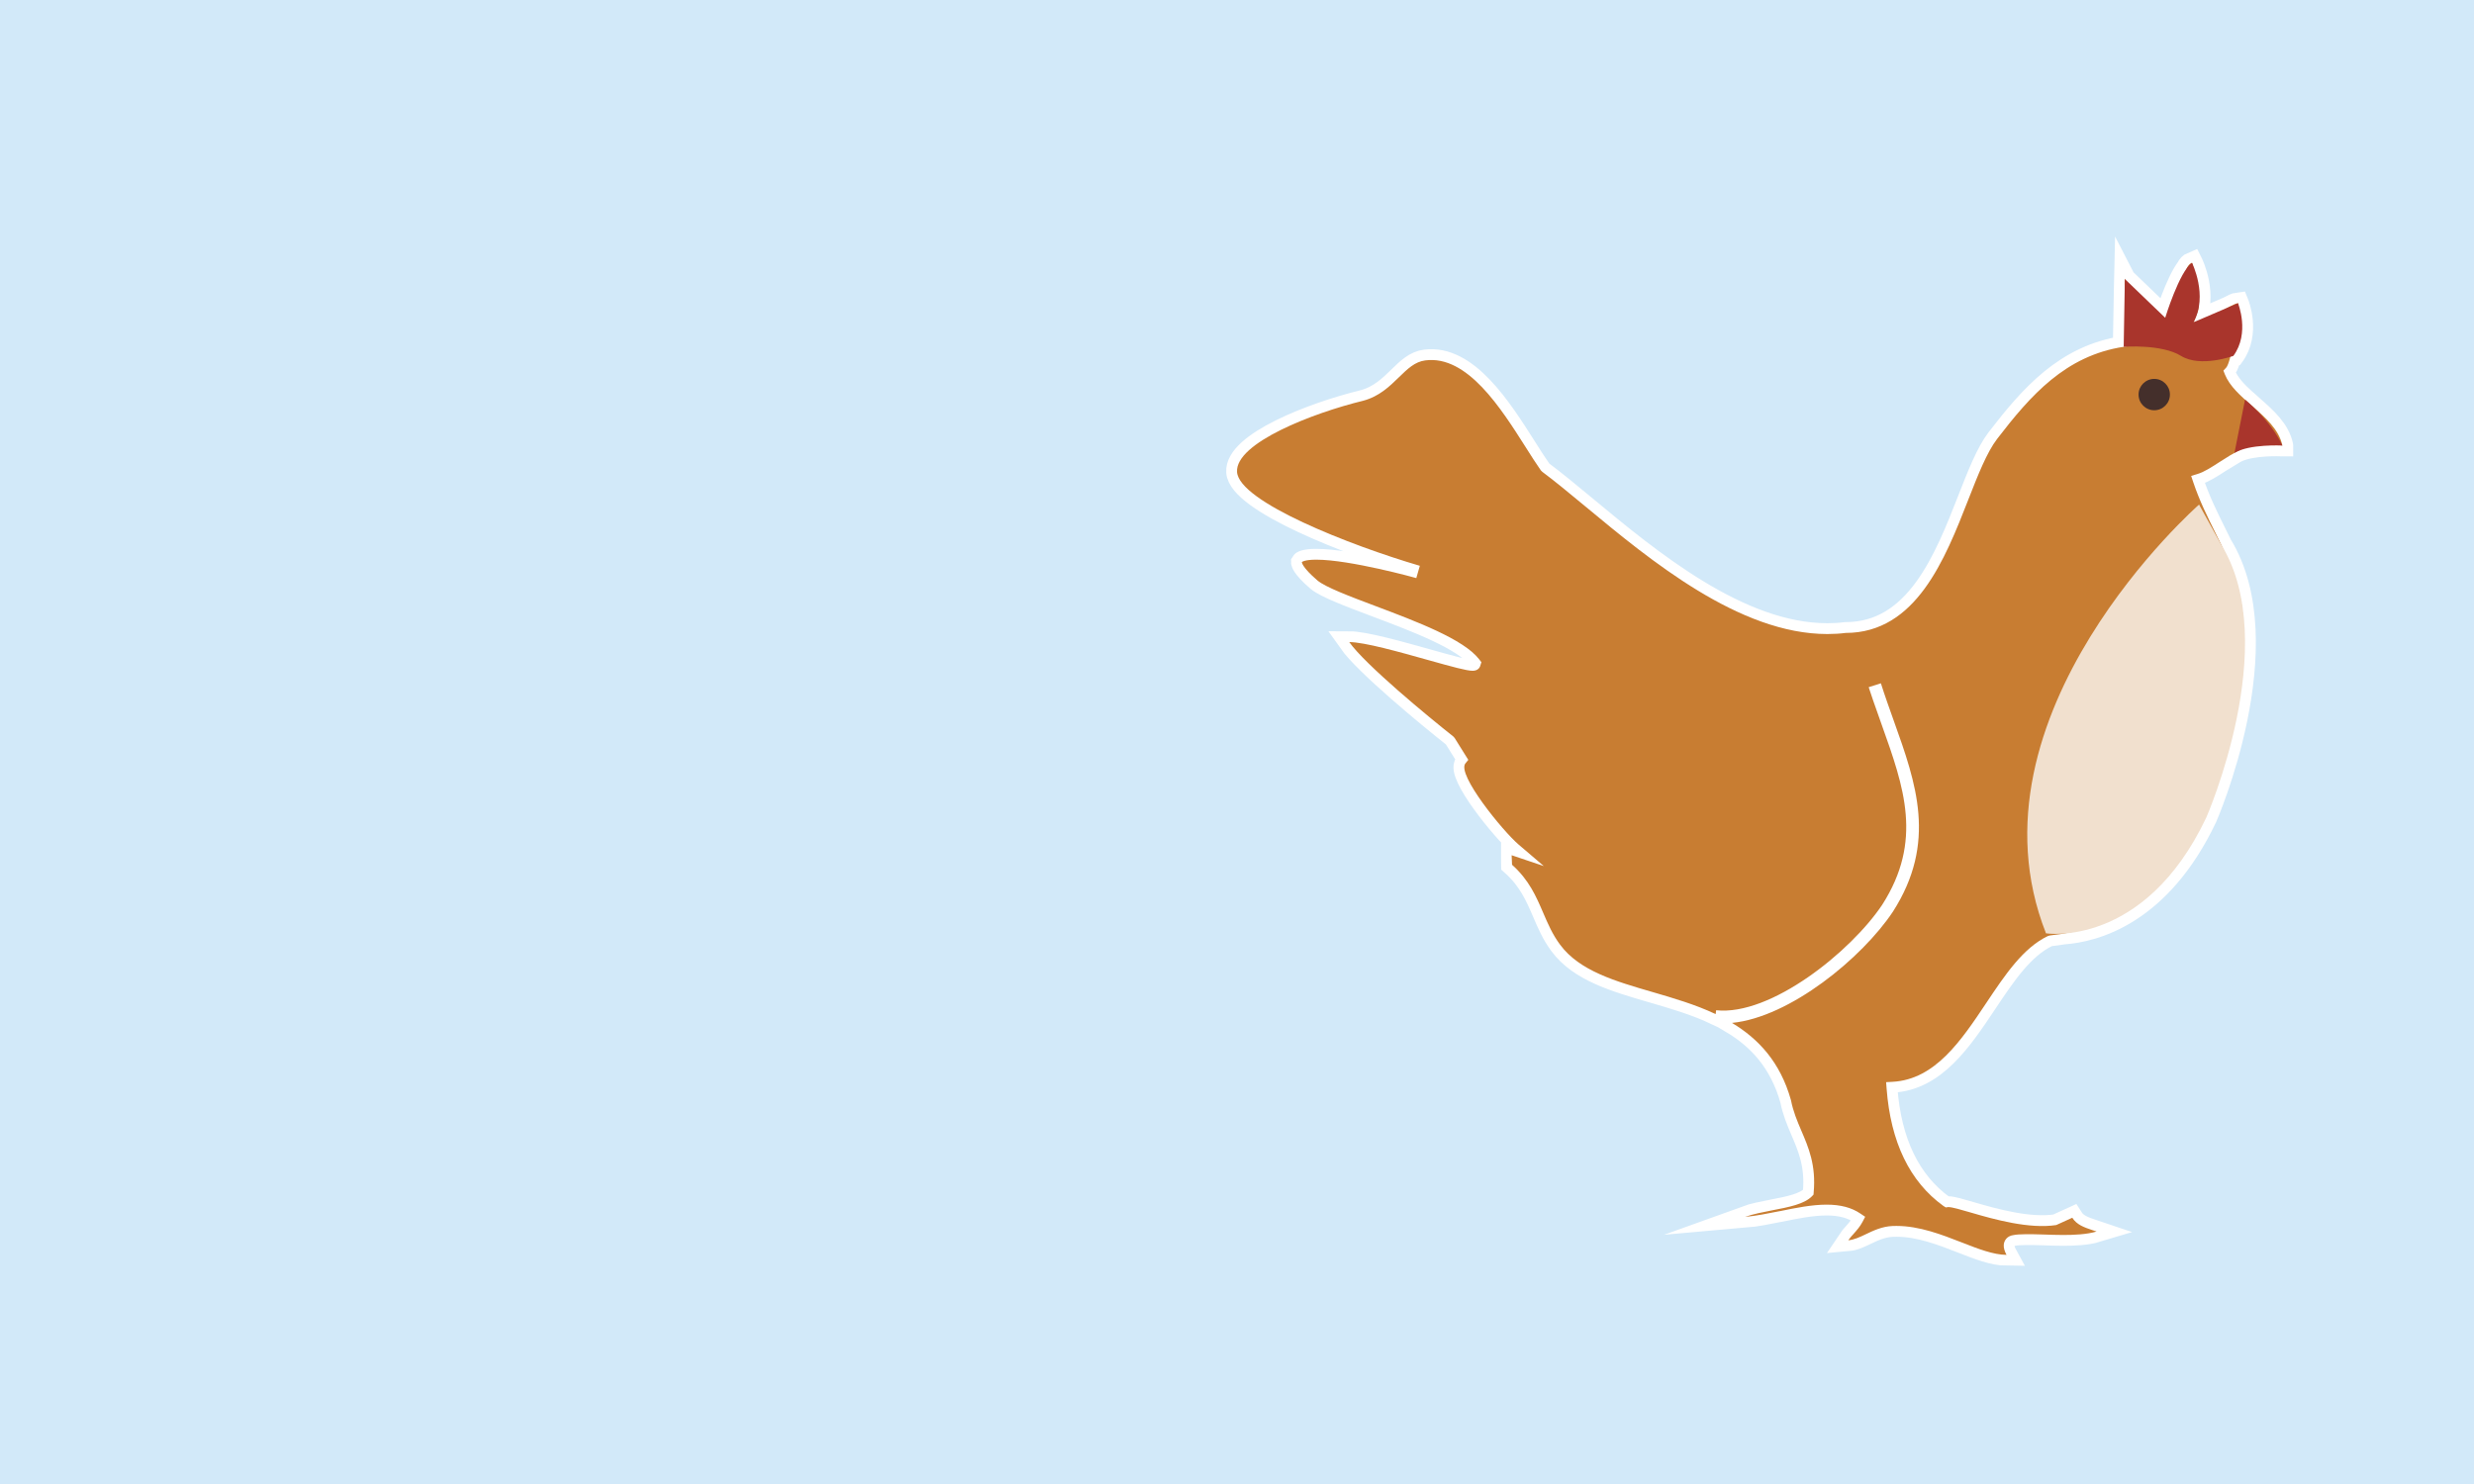
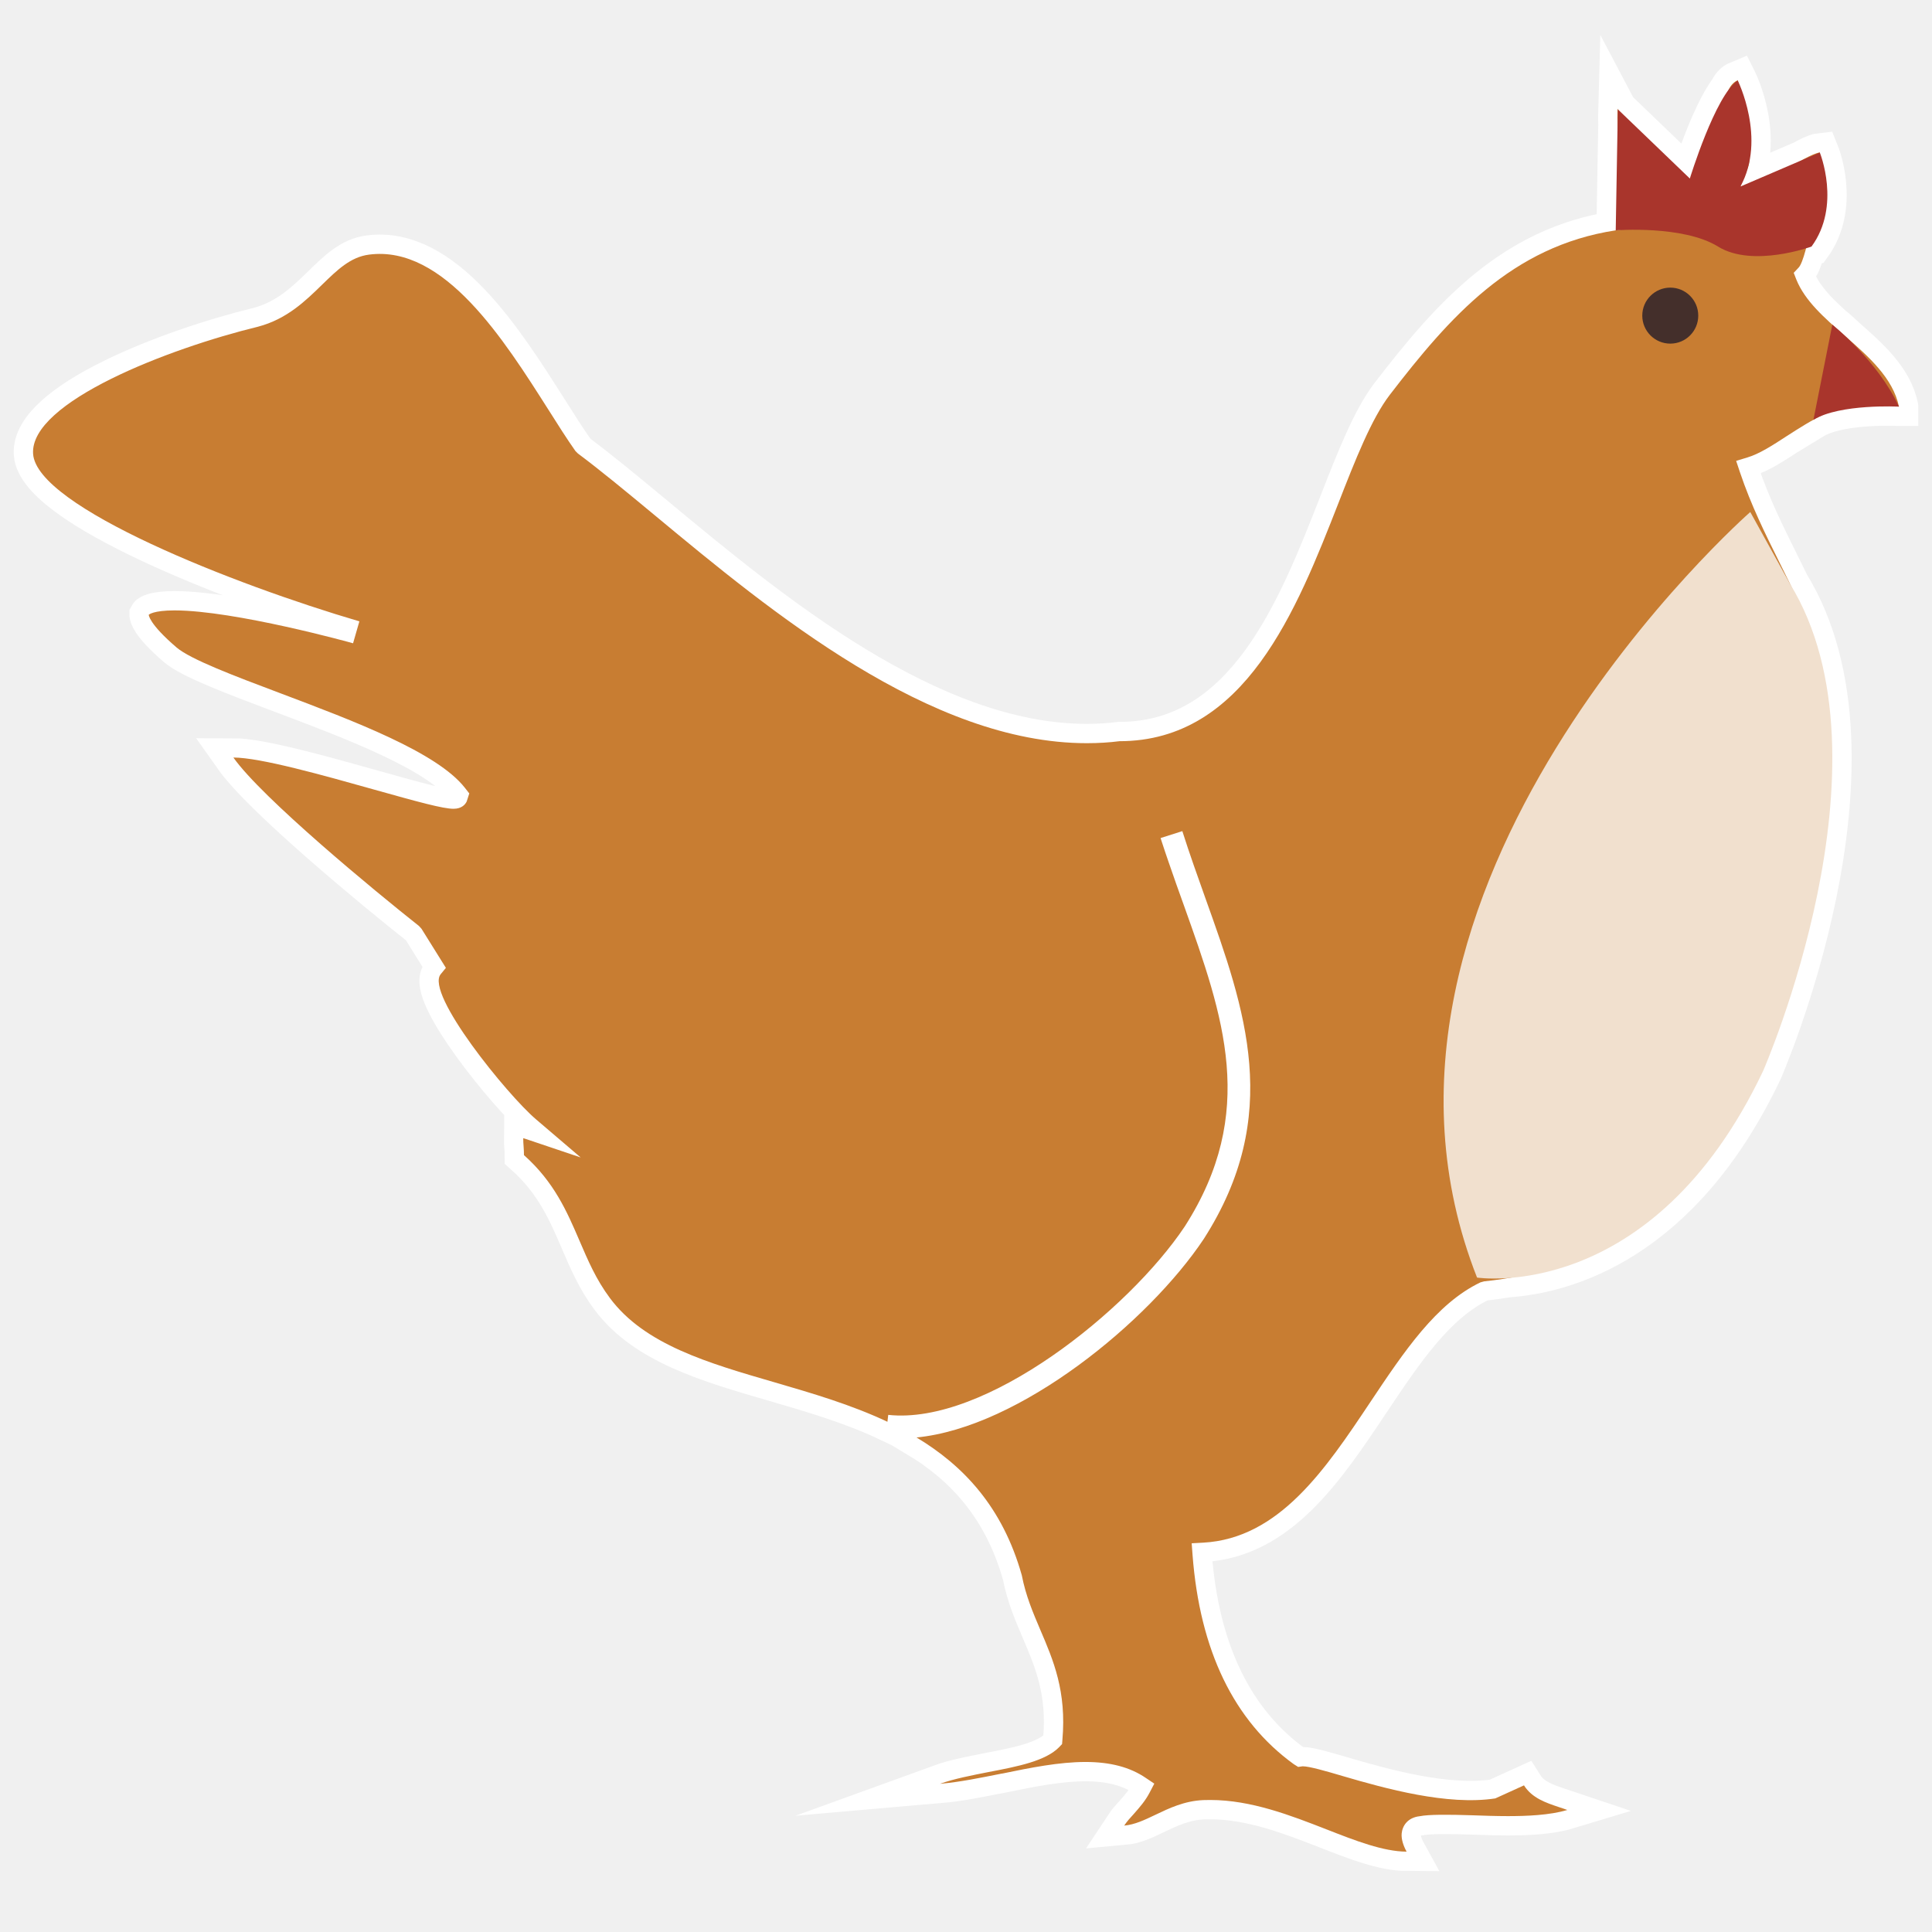
- <svg xmlns="http://www.w3.org/2000/svg" version="1.1" baseProfile="basic" id="Слой_1" x="0px" y="0px" width="800px" height="480px" viewBox="0 0 800 480" xml:space="preserve">
-   <rect x="0" fill="#D2E9F9" width="800" height="480" />
-   <path fill="none" stroke="#FFFFFF" stroke-width="7" stroke-miterlimit="10" d="M738.031,144.114L738.031,144.114  c0-0.001,0-0.001-0.001-0.002c-1.05-5.049-5.264-8.859-9.473-12.547c-1.533-1.457-2.598-2.303-2.598-2.303l0,0.001  c-2.813-2.547-5.277-5.104-6.517-8.169l-0.478-1.224l0.907-0.967c0.413-0.447,0.873-1.724,1.328-3.467  c0.626-0.191,0.987-0.323,0.987-0.323c5.436-7.401,1.501-17.045,1.501-17.045l0,0c-0.717,0.08-1.944,0.675-3.22,1.381l-11.162,4.789  l0.003-0.007c4.735-8.586-0.424-19.087-0.492-19.224c-0.001-0.002-0.001-0.005-0.002-0.007c-0.692,0.284-1.207,0.832-1.599,1.64  c-3.585,4.774-7.06,16.127-7.066,16.144c0,0-0.001,0-0.001,0L687.107,90.25c-0.001-0.001-0.001-0.002-0.002-0.003  c-0.023-0.033-0.04-0.086-0.059-0.122c-0.025,0.85-0.021,1.861,0.008,2.992l-0.333,19.054c0,0,0.003,0,0.004,0l-0.002,0  c-18.853,2.873-30.116,15.742-40.931,29.8c-3.324,4.334-6.24,11.772-9.321,19.654c-7.517,19.195-16.877,43.095-39.658,43.095  c-1.758,0.231-3.829,0.36-5.914,0.36c-28.471,0-57.192-23.8-78.155-41.195c-5.099-4.222-9.911-8.213-14.044-11.293l-0.449-0.452  c-1.501-2.134-3.15-4.72-4.911-7.517c-7.946-12.497-18.833-29.833-32.465-28.052c-3.371,0.432-5.759,2.77-8.529,5.469  c-2.979,2.909-6.359,6.217-11.607,7.596c-16.099,3.918-41.344,13.638-40.726,23.028c0.64,9.638,36.59,23.734,59.108,30.344  l-1.144,3.975c-0.208-0.076-21.439-5.957-32.339-5.957c-3.866,0-4.651,0.759-4.674,0.801c0,0-0.01,1.583,5.046,5.917  c2.527,2.15,10.399,5.132,18.741,8.269c13.348,5.033,28.451,10.719,33.484,17.151l0.798,1.019l-0.468,1.454  c-0.231,0.492-0.858,1.326-2.388,1.326c-1.923,0-6.481-1.263-14.37-3.473c-9.202-2.586-20.65-5.811-25.509-5.811  c5.152,7.312,25.723,24.278,33.609,30.505l0.471,0.518l4.417,7.081l-0.94,1.145c-2.869,3.516,12.138,21.933,17.234,26.267  l8.12,6.933l-10.116-3.407c-0.122-0.036-0.201-0.056-0.287-0.082c-0.007,0.462,0.03,1.101,0.069,1.547  c0.04,0.518,0.063,1.026,0.063,1.521c5.495,4.891,7.803,10.264,10.04,15.462c1.56,3.625,3.015,7.061,5.535,10.439  c6.267,8.424,17.751,11.755,29.895,15.278c6.748,1.969,13.82,4.03,20.374,7.127l0.148-1.25  c17.616,1.903,43.557-18.919,53.712-34.124c13.236-20.687,7.039-38.022-0.125-58.099c-0.93-2.582-1.87-5.211-2.78-7.876  c-0.419-1.22-0.844-2.457-1.247-3.707c-0.072-0.227-0.145-0.462-0.221-0.692l3.938-1.253c1.329,4.175,2.771,8.199,4.179,12.151  c7.233,20.218,14.064,39.315-0.297,61.733c-9.97,14.964-33.289,34.127-52.033,35.961c8.486,5.096,15.587,12.593,19.067,24.955  c0.732,3.757,2.015,6.735,3.361,9.908c2.345,5.472,4.776,11.108,3.994,19.968l-0.056,0.709l-0.514,0.544  c-2.457,2.523-7.464,3.509-12.804,4.525c-2.919,0.581-6.254,1.21-8.8,2.134c3.575-0.31,7.411-1.105,11.155-1.847  c0.056,0,0.112-0.017,0.149-0.017c5.059-1.049,10.31-2.094,15.04-2.094c4.502,0,8.081,0.937,10.957,2.902l1.524,1.023l-0.851,1.633  c-0.798,1.53-1.831,2.681-2.827,3.816c-0.666,0.725-1.283,1.402-1.778,2.154c1.923-0.172,3.691-1.019,5.709-1.983  c2.428-1.161,5.191-2.49,8.628-2.638c0.422,0,0.857-0.02,1.27-0.02c7.414,0,14.641,2.827,21.02,5.314  c5.304,2.081,10.314,4.024,14.535,4.047c-0.607-1.105-0.983-2.296-0.89-3.301c0.125-1.339,1.042-2.873,3.268-3.12  c1.633-0.33,5.247-0.31,9.519-0.169c2.065,0.073,4.265,0.152,6.451,0.152c3.305,0,7.586-0.152,10.769-1.115  c-0.501-0.168-1.026-0.37-1.573-0.534c-2.246-0.759-4.819-1.6-6.28-3.922l-5.192,2.362c-8.681,1.336-19.954-1.794-27.557-4.024  c-3.16-0.933-6.148-1.794-7.342-1.794l-0.818,0.116l-0.798-0.502c-10.861-7.86-17.019-20.627-18.335-37.92l-0.155-2.094l2.081-0.112  c13.777-0.759,22.171-13.315,30.271-25.453c6.144-9.205,11.943-17.87,19.961-21.702l0.68-0.188c1.463-0.15,2.89-0.359,4.302-0.595  c10.001-0.692,31.289-6.086,46.211-37.485c0,0,24.625-56.084,4.891-88.268l-0.007-0.012c-0.641-1.327-1.299-2.649-1.961-3.98  c-2.487-5.023-5.079-10.205-7.118-16.27l-0.673-2.022l2.032-0.62c2.17-0.64,4.584-2.213,7.121-3.862  c1.541-0.99,3.152-2.027,4.846-2.961l-0.001,0.004c0.08-0.049,0.166-0.094,0.249-0.141c0.142-0.077,0.284-0.152,0.427-0.227  c5.041-2.513,14.625-2.027,14.809-2.017c0.003,0.001,0.006,0.002,0.009,0.002C738.032,144.115,738.032,144.115,738.031,144.114z" />
+ <svg xmlns="http://www.w3.org/2000/svg" version="1.1" id="Слой_1" x="0px" y="0px" width="350px" height="350px" viewBox="0 0 350 350" enable-background="new 0 0 350 350" xml:space="preserve">
  <g>
-     <path fill="#442F2B" d="M705.241,126.307c0,4.004-3.242,7.25-7.246,7.25c-4.001,0-7.246-3.245-7.246-7.25   c0-4.001,3.245-7.246,7.246-7.246C701.999,119.061,705.241,122.306,705.241,126.307z" />
+     <path fill="none" stroke="#FFFFFF" stroke-width="7" stroke-miterlimit="10" d="M344.014,73.669L344.014,73.669   c0-0.001,0-0.001-0.001-0.002c-1.05-5.049-5.264-8.859-9.473-12.547c-1.533-1.457-2.598-2.303-2.598-2.303v0.001   c-2.813-2.547-5.277-5.104-6.517-8.169l-0.478-1.224l0.907-0.967c0.413-0.447,0.873-1.724,1.328-3.467   c0.626-0.191,0.987-0.323,0.987-0.323c5.436-7.401,1.501-17.045,1.501-17.045l0,0c-0.717,0.08-1.944,0.675-3.22,1.381   l-11.162,4.789l0.003-0.007c4.735-8.586-0.424-19.087-0.492-19.224c-0.001-0.002-0.001-0.005-0.002-0.007   c-0.692,0.284-1.207,0.832-1.599,1.64c-3.585,4.774-7.06,16.127-7.066,16.144h-0.001L293.09,19.805   c-0.001-0.001-0.001-0.002-0.002-0.003c-0.023-0.033-0.04-0.086-0.059-0.122c-0.025,0.85-0.021,1.861,0.008,2.992l-0.333,19.054   c0,0,0.003,0,0.004,0h-0.002c-18.853,2.873-30.116,15.742-40.931,29.8c-3.324,4.334-6.24,11.772-9.321,19.654   c-7.517,19.195-16.877,43.095-39.658,43.095c-1.758,0.231-3.829,0.36-5.914,0.36c-28.471,0-57.192-23.8-78.155-41.195   c-5.099-4.222-9.911-8.213-14.044-11.293l-0.449-0.452c-1.501-2.134-3.15-4.72-4.911-7.517   C91.377,61.681,80.49,44.345,66.858,46.126c-3.371,0.432-5.759,2.77-8.529,5.469c-2.979,2.909-6.359,6.217-11.607,7.596   C30.623,63.109,5.378,72.829,5.996,82.219c0.64,9.638,36.59,23.734,59.108,30.344l-1.144,3.975   c-0.208-0.076-21.439-5.957-32.339-5.957c-3.866,0-4.651,0.759-4.674,0.801c0,0-0.01,1.583,5.046,5.917   c2.527,2.15,10.399,5.132,18.741,8.269c13.348,5.033,28.451,10.719,33.484,17.151l0.798,1.019l-0.468,1.454   c-0.231,0.492-0.858,1.326-2.388,1.326c-1.923,0-6.481-1.263-14.37-3.473c-9.202-2.586-20.65-5.811-25.509-5.811   c5.152,7.312,25.723,24.278,33.609,30.505l0.471,0.518l4.417,7.081l-0.94,1.145c-2.869,3.516,12.138,21.933,17.234,26.267   l8.12,6.933l-10.116-3.407c-0.122-0.036-0.201-0.056-0.287-0.082c-0.007,0.462,0.03,1.101,0.069,1.547   c0.04,0.518,0.063,1.026,0.063,1.521c5.495,4.891,7.803,10.264,10.04,15.462c1.56,3.625,3.015,7.061,5.535,10.439   c6.267,8.424,17.751,11.755,29.895,15.278c6.748,1.969,13.82,4.03,20.374,7.127l0.148-1.25   c17.616,1.903,43.557-18.919,53.712-34.124c13.236-20.687,7.039-38.022-0.125-58.099c-0.93-2.582-1.87-5.211-2.78-7.876   c-0.419-1.22-0.844-2.457-1.247-3.707c-0.072-0.227-0.145-0.462-0.221-0.692l3.938-1.253c1.329,4.175,2.771,8.199,4.179,12.151   c7.233,20.218,14.064,39.315-0.297,61.733c-9.97,14.964-33.289,34.127-52.033,35.961c8.486,5.096,15.587,12.593,19.067,24.955   c0.732,3.757,2.015,6.735,3.361,9.908c2.345,5.472,4.776,11.108,3.994,19.968l-0.056,0.709l-0.514,0.544   c-2.457,2.523-7.464,3.509-12.804,4.525c-2.919,0.581-6.254,1.21-8.8,2.134c3.575-0.31,7.411-1.105,11.155-1.847   c0.056,0,0.112-0.017,0.149-0.017c5.059-1.049,10.31-2.094,15.04-2.094c4.502,0,8.081,0.937,10.957,2.902l1.524,1.023l-0.851,1.633   c-0.798,1.53-1.831,2.681-2.827,3.816c-0.666,0.725-1.283,1.402-1.778,2.154c1.923-0.172,3.691-1.019,5.709-1.983   c2.428-1.161,5.191-2.49,8.628-2.638c0.422,0,0.857-0.02,1.27-0.02c7.414,0,14.641,2.827,21.02,5.314   c5.304,2.081,10.314,4.024,14.535,4.047c-0.607-1.105-0.983-2.296-0.89-3.301c0.125-1.339,1.042-2.873,3.268-3.12   c1.633-0.33,5.247-0.31,9.519-0.169c2.065,0.073,4.265,0.152,6.451,0.152c3.305,0,7.586-0.152,10.769-1.115   c-0.501-0.168-1.026-0.37-1.573-0.534c-2.246-0.759-4.819-1.6-6.28-3.922l-5.192,2.362c-8.681,1.336-19.954-1.794-27.557-4.024   c-3.16-0.933-6.148-1.794-7.342-1.794l-0.818,0.116l-0.798-0.502c-10.861-7.86-17.019-20.627-18.335-37.92l-0.155-2.094   l2.081-0.112c13.777-0.759,22.171-13.315,30.271-25.453c6.144-9.205,11.943-17.87,19.961-21.702l0.68-0.188   c1.463-0.15,2.89-0.359,4.302-0.595c10.001-0.692,31.289-6.086,46.211-37.485c0,0,24.625-56.084,4.891-88.268l-0.007-0.012   c-0.641-1.327-1.299-2.649-1.961-3.98c-2.487-5.023-5.079-10.205-7.118-16.27l-0.673-2.022l2.032-0.62   c2.17-0.64,4.584-2.213,7.121-3.862c1.541-0.99,3.152-2.027,4.846-2.961l-0.001,0.004c0.08-0.049,0.166-0.094,0.249-0.141   c0.142-0.077,0.284-0.152,0.427-0.227c5.041-2.513,14.625-2.027,14.809-2.017c0.003,0.001,0.006,0.002,0.009,0.002   C344.015,73.67,344.015,73.67,344.014,73.669z" />
    <g>
+       <path fill="#442F2B" d="M311.224,55.862c0,4.004-3.242,7.25-7.246,7.25c-4.001,0-7.246-3.245-7.246-7.25    c0-4.001,3.245-7.246,7.246-7.246C307.982,48.616,311.224,51.861,311.224,55.862z" />
      <g>
-         <path fill="#C87D32" d="M664.907,396.243c-8.681,1.336-19.954-1.794-27.557-4.024c-3.16-0.933-6.148-1.794-7.342-1.794     l-0.818,0.116l-0.798-0.502c-10.861-7.86-17.019-20.627-18.335-37.92l-0.155-2.094l2.081-0.112     c13.777-0.759,22.171-13.315,30.271-25.453c6.144-9.205,11.943-17.87,19.961-21.702l0.68-0.188     c36.291-3.721,56.657-33.86,62.248-92.117c1.656-17.2-3.43-27.405-8.813-38.223c-2.487-5.023-5.079-10.205-7.118-16.27     l-0.673-2.022l2.032-0.62c2.17-0.64,4.584-2.213,7.121-3.862c4.436-2.85,9.433-6.105,15.406-6.105     c1.662,0,3.292,0.254,4.934,0.765c-1.079-5.198-5.512-9.084-9.842-12.873c-3.697-3.239-7.187-6.293-8.747-10.149l-0.478-1.224     l0.907-0.967c1.53-1.656,3.721-14.684,3.816-20.835c-1.267,0.142-4.126,1.88-6.042,3.031c-2.094,1.28-3.45,2.065-4.568,2.309     l-3.773,0.831l1.399-3.592c0.801-2.025-0.036-9.792-1.89-15.647c-2.075,0.851-2.583,4.02-2.82,9.716     c-0.138,3.651-0.251,6.54-1.975,8.012l-1.633,1.392l-1.059-1.359l-1.177,0.023c-3.318,0-7.794-1.422-13.045-12.537     c-0.023-0.033-0.04-0.086-0.059-0.122c-0.119,4.054,0.386,11.603,1.402,19.75l0.254,1.992l-1.979,0.304     c-18.853,2.873-30.116,15.742-40.931,29.8c-3.324,4.334-6.24,11.772-9.321,19.654c-7.517,19.195-16.877,43.095-39.658,43.095     c-1.758,0.231-3.829,0.36-5.914,0.36c-28.471,0-57.192-23.8-78.155-41.195c-5.099-4.222-9.911-8.213-14.044-11.293l-0.449-0.452     c-1.501-2.134-3.15-4.72-4.911-7.517c-7.946-12.497-18.833-29.833-32.465-28.052c-3.371,0.432-5.759,2.77-8.529,5.469     c-2.979,2.909-6.359,6.217-11.607,7.596c-16.099,3.918-41.344,13.638-40.726,23.028c0.64,9.638,36.59,23.734,59.108,30.344     l-1.144,3.975c-0.208-0.076-21.439-5.957-32.339-5.957c-3.866,0-4.651,0.759-4.674,0.801c0,0-0.01,1.583,5.046,5.917     c2.527,2.15,10.399,5.132,18.741,8.269c13.348,5.033,28.451,10.719,33.484,17.151l0.798,1.019l-0.468,1.454     c-0.231,0.492-0.858,1.326-2.388,1.326c-1.923,0-6.481-1.263-14.37-3.473c-9.202-2.586-20.65-5.811-25.509-5.811l0,0     c5.152,7.312,25.723,24.278,33.609,30.505l0.471,0.518l4.417,7.081l-0.94,1.145c-2.869,3.516,12.138,21.933,17.234,26.267     l8.12,6.933l-10.116-3.407c-0.122-0.036-0.201-0.056-0.287-0.082c-0.007,0.462,0.03,1.101,0.069,1.547     c0.04,0.518,0.063,1.026,0.063,1.521c5.495,4.891,7.803,10.264,10.04,15.462c1.56,3.625,3.015,7.061,5.535,10.439     c6.267,8.424,17.751,11.755,29.895,15.278c6.748,1.969,13.82,4.03,20.374,7.127l0.148-1.25     c17.616,1.903,43.557-18.919,53.712-34.124c13.236-20.687,7.039-38.022-0.125-58.099c-0.93-2.582-1.87-5.211-2.78-7.876     c-0.419-1.22-0.844-2.457-1.247-3.707c-0.072-0.227-0.145-0.462-0.221-0.692l3.938-1.253c1.329,4.175,2.771,8.199,4.179,12.151     c7.233,20.218,14.064,39.315-0.297,61.733c-9.97,14.964-33.289,34.127-52.033,35.961c8.486,5.096,15.587,12.593,19.067,24.955     c0.732,3.757,2.015,6.735,3.361,9.908c2.345,5.472,4.776,11.108,3.994,19.968l-0.056,0.709l-0.514,0.544     c-2.457,2.523-7.464,3.509-12.804,4.525c-2.919,0.581-6.254,1.21-8.8,2.134c3.575-0.31,7.411-1.105,11.155-1.847     c0.056,0,0.112-0.017,0.149-0.017c5.059-1.049,10.31-2.094,15.04-2.094c4.502,0,8.081,0.937,10.957,2.902l1.524,1.023     l-0.851,1.633c-0.798,1.53-1.831,2.681-2.827,3.816c-0.666,0.725-1.283,1.402-1.778,2.154c1.923-0.172,3.691-1.019,5.709-1.983     c2.428-1.161,5.191-2.49,8.628-2.638c0.422,0,0.857-0.02,1.27-0.02c7.414,0,14.641,2.827,21.02,5.314     c5.304,2.081,10.314,4.024,14.535,4.047c-0.607-1.105-0.983-2.296-0.89-3.301c0.125-1.339,1.042-2.873,3.268-3.12     c1.633-0.33,5.247-0.31,9.519-0.169c2.065,0.073,4.265,0.152,6.451,0.152c3.305,0,7.586-0.152,10.769-1.115     c-0.501-0.168-1.026-0.37-1.573-0.534c-2.246-0.759-4.819-1.6-6.28-3.922 M696.606,132.696c-2.807,0-5.076-2.276-5.076-5.073     c0-2.804,2.279-5.073,5.076-5.073s5.066,2.269,5.066,5.073C701.672,130.42,699.416,132.696,696.606,132.696z" />
+         <g>
+           <path fill="#C87D32" d="M270.89,325.798c-8.681,1.336-19.954-1.794-27.557-4.024c-3.16-0.933-6.148-1.794-7.342-1.794      l-0.818,0.116l-0.798-0.502c-10.861-7.86-17.019-20.627-18.335-37.92l-0.155-2.094l2.081-0.112      c13.777-0.759,22.171-13.315,30.271-25.453c6.144-9.205,11.943-17.87,19.961-21.702l0.68-0.188      c36.291-3.721,56.657-33.86,62.248-92.117c1.656-17.2-3.43-27.405-8.813-38.223c-2.487-5.023-5.079-10.205-7.118-16.27      l-0.673-2.022l2.032-0.62c2.17-0.64,4.584-2.213,7.121-3.862c4.436-2.85,9.433-6.105,15.406-6.105      c1.662,0,3.292,0.254,4.934,0.765c-1.079-5.198-5.512-9.084-9.842-12.873c-3.697-3.239-7.187-6.293-8.747-10.149l-0.478-1.224      l0.907-0.967c1.53-1.656,3.721-14.684,3.816-20.835c-1.267,0.142-4.126,1.88-6.042,3.031c-2.094,1.28-3.45,2.065-4.568,2.309      l-3.773,0.831l1.399-3.592c0.801-2.025-0.036-9.792-1.89-15.647c-2.075,0.851-2.583,4.02-2.82,9.716      c-0.138,3.651-0.251,6.54-1.975,8.012l-1.633,1.392l-1.059-1.359l-1.177,0.023c-3.318,0-7.794-1.422-13.045-12.537      c-0.023-0.033-0.04-0.086-0.059-0.122c-0.119,4.054,0.386,11.603,1.402,19.75l0.254,1.992l-1.979,0.304      c-18.853,2.873-30.116,15.742-40.931,29.8c-3.324,4.334-6.24,11.772-9.321,19.654c-7.517,19.195-16.877,43.095-39.658,43.095      c-1.758,0.231-3.829,0.36-5.914,0.36c-28.471,0-57.192-23.8-78.155-41.195c-5.099-4.222-9.911-8.213-14.044-11.293l-0.449-0.452      c-1.501-2.134-3.15-4.72-4.911-7.517C91.377,61.681,80.49,44.345,66.858,46.126c-3.371,0.432-5.759,2.77-8.529,5.469      c-2.979,2.909-6.359,6.217-11.607,7.596C30.623,63.109,5.378,72.829,5.996,82.219c0.64,9.638,36.59,23.734,59.108,30.344      l-1.144,3.975c-0.208-0.076-21.439-5.957-32.339-5.957c-3.866,0-4.651,0.759-4.674,0.801c0,0-0.01,1.583,5.046,5.917      c2.527,2.15,10.399,5.132,18.741,8.269c13.348,5.033,28.451,10.719,33.484,17.151l0.798,1.019l-0.468,1.454      c-0.231,0.492-0.858,1.326-2.388,1.326c-1.923,0-6.481-1.263-14.37-3.473c-9.202-2.586-20.65-5.811-25.509-5.811l0,0      c5.152,7.312,25.723,24.278,33.609,30.505l0.471,0.518l4.417,7.081l-0.94,1.145c-2.869,3.516,12.138,21.933,17.234,26.267      l8.12,6.933l-10.116-3.407c-0.122-0.036-0.201-0.056-0.287-0.082c-0.007,0.462,0.03,1.101,0.069,1.547      c0.04,0.518,0.063,1.026,0.063,1.521c5.495,4.891,7.803,10.264,10.04,15.462c1.56,3.625,3.015,7.061,5.535,10.439      c6.267,8.424,17.751,11.755,29.895,15.278c6.748,1.969,13.82,4.03,20.374,7.127l0.148-1.25      c17.616,1.903,43.557-18.919,53.712-34.124c13.236-20.687,7.039-38.022-0.125-58.099c-0.93-2.582-1.87-5.211-2.78-7.876      c-0.419-1.22-0.844-2.457-1.247-3.707c-0.072-0.227-0.145-0.462-0.221-0.692l3.938-1.253c1.329,4.175,2.771,8.199,4.179,12.151      c7.233,20.218,14.064,39.315-0.297,61.733c-9.97,14.964-33.289,34.127-52.033,35.961c8.486,5.096,15.587,12.593,19.067,24.955      c0.732,3.757,2.015,6.735,3.361,9.908c2.345,5.472,4.776,11.108,3.994,19.968l-0.056,0.709l-0.514,0.544      c-2.457,2.523-7.464,3.509-12.804,4.525c-2.919,0.581-6.254,1.21-8.8,2.134c3.575-0.31,7.411-1.105,11.155-1.847      c0.056,0,0.112-0.017,0.149-0.017c5.059-1.049,10.31-2.094,15.04-2.094c4.502,0,8.081,0.937,10.957,2.902l1.524,1.023      l-0.851,1.633c-0.798,1.53-1.831,2.681-2.827,3.816c-0.666,0.725-1.283,1.402-1.778,2.154c1.923-0.172,3.691-1.019,5.709-1.983      c2.428-1.161,5.191-2.49,8.628-2.638c0.422,0,0.857-0.02,1.27-0.02c7.414,0,14.641,2.827,21.02,5.314      c5.304,2.081,10.314,4.024,14.535,4.047c-0.607-1.105-0.983-2.296-0.89-3.301c0.125-1.339,1.042-2.873,3.268-3.12      c1.633-0.33,5.247-0.31,9.519-0.169c2.065,0.073,4.265,0.152,6.451,0.152c3.305,0,7.586-0.152,10.769-1.115      c-0.501-0.168-1.026-0.37-1.573-0.534c-2.246-0.759-4.819-1.6-6.28-3.922 M302.589,62.251c-2.807,0-5.076-2.276-5.076-5.073      c0-2.804,2.279-5.073,5.076-5.073s5.066,2.269,5.066,5.073C307.655,59.975,305.399,62.251,302.589,62.251z" />
+         </g>
      </g>
+       <path fill="#F1E0CE" d="M317.078,92.756c0,0-77.374,67.878-49.497,138.688c0,0,31.693,4.931,51.809-37.399    c0,0,24.625-56.084,4.891-88.268L317.078,92.756z" />
+       <path fill="#A9352C" d="M292.704,41.726l0.383-21.923l13.045,12.537c0,0,4.591-15.007,8.664-17.784c0,0,5.264,10.594,0.491,19.238    l14.384-6.171c0,0,3.935,9.644-1.501,17.045c0,0-10.627,3.895-16.93,0C304.937,40.766,292.704,41.726,292.704,41.726z" />
+       <path fill="#A9352C" d="M328.52,76.054l3.423-17.237c0,0,8.219,6.501,12.072,14.852C344.015,73.669,333.365,73.096,328.52,76.054z    " />
    </g>
-     <path fill="#F1E0CE" d="M711.095,163.201c0,0-77.374,67.878-49.497,138.688c0,0,31.693,4.931,51.809-37.399   c0,0,24.625-56.084,4.891-88.268L711.095,163.201z" />
-     <path fill="#A9352C" d="M686.721,112.171l0.383-21.923l13.045,12.537c0,0,4.591-15.007,8.664-17.784c0,0,5.264,10.594,0.491,19.238   l14.384-6.171c0,0,3.935,9.644-1.501,17.045c0,0-10.627,3.895-16.93,0C698.954,111.211,686.721,112.171,686.721,112.171z" />
-     <path fill="#A9352C" d="M722.537,146.499l3.423-17.237c0,0,8.219,6.501,12.072,14.852   C738.032,144.114,727.382,143.541,722.537,146.499z" />
  </g>
</svg>
